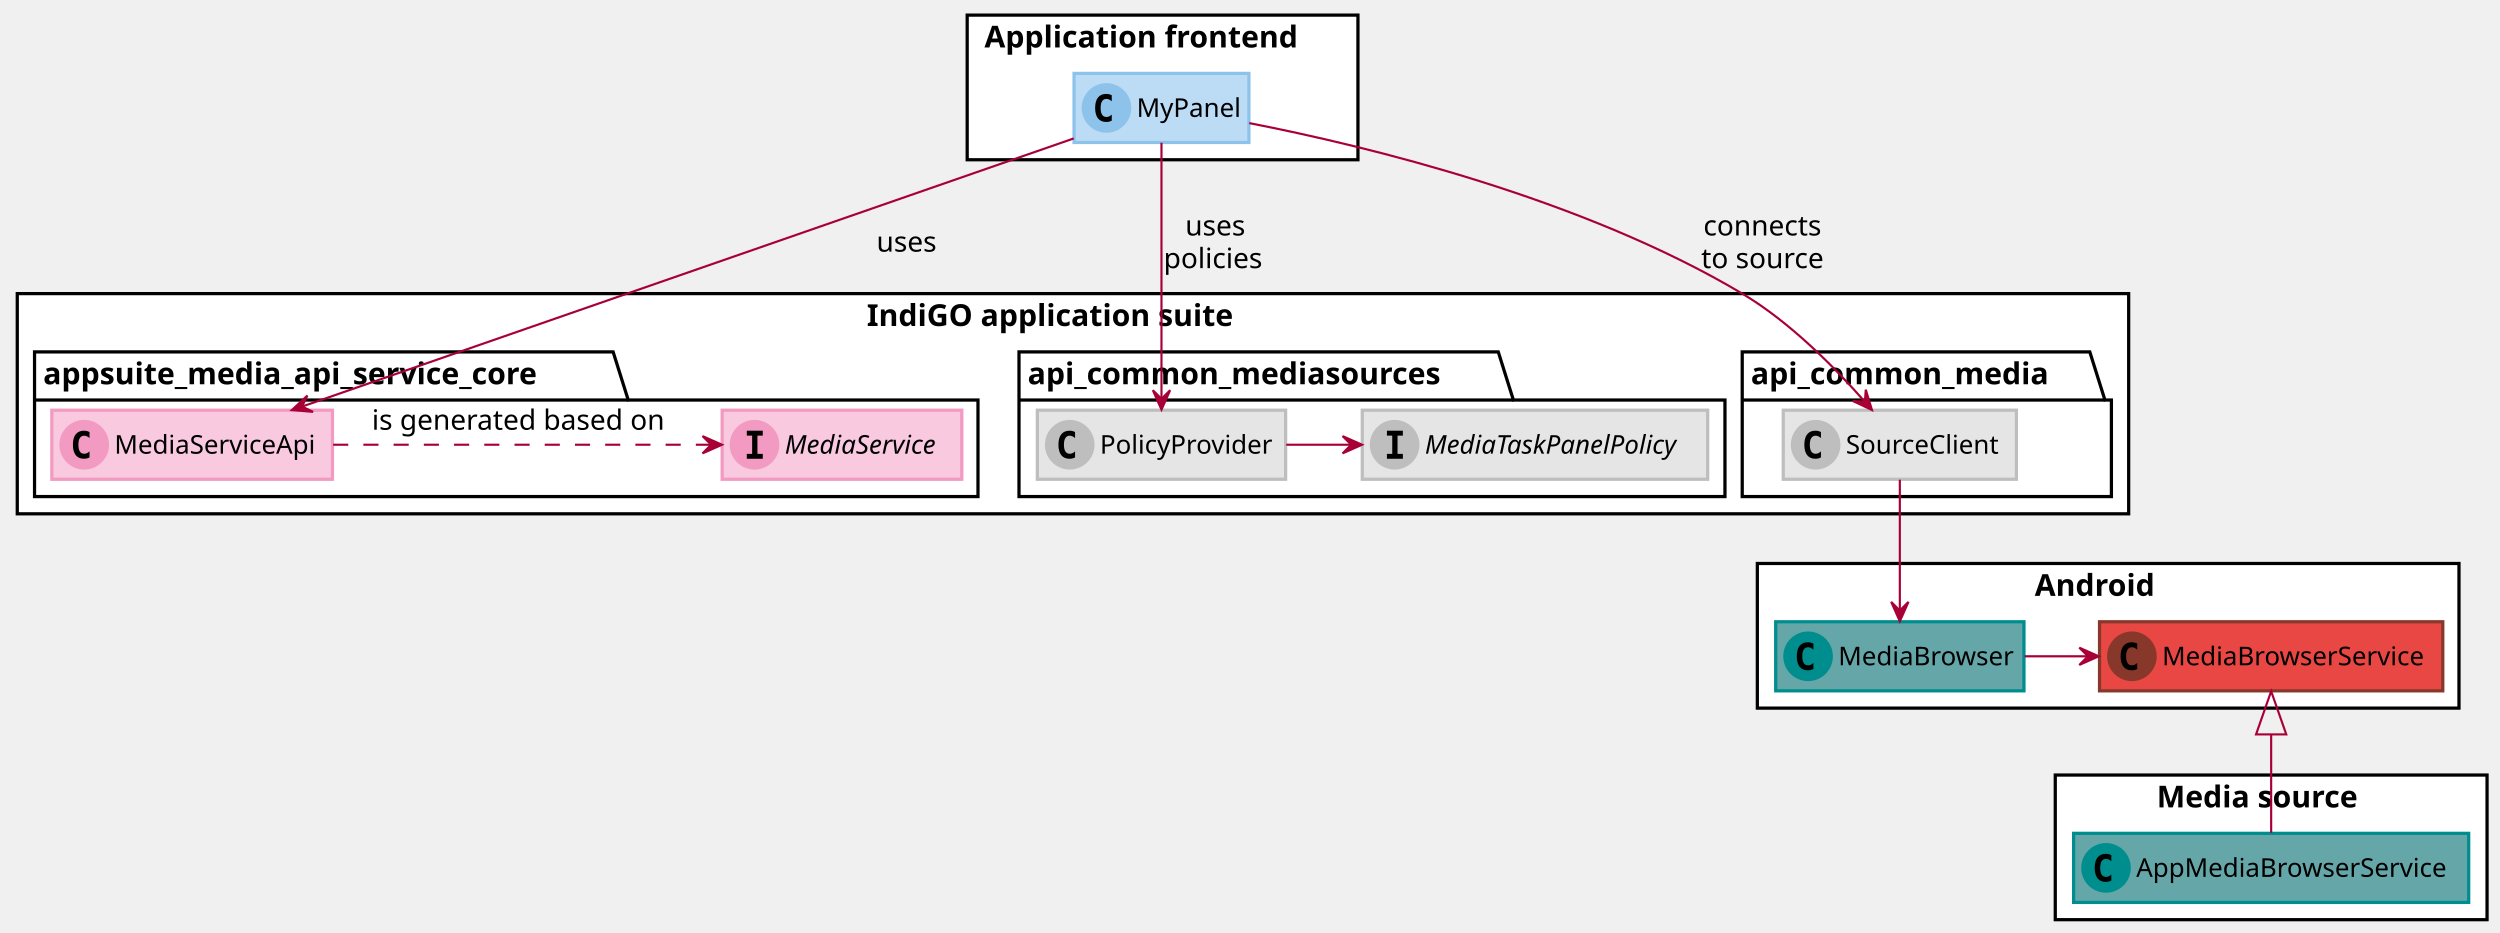
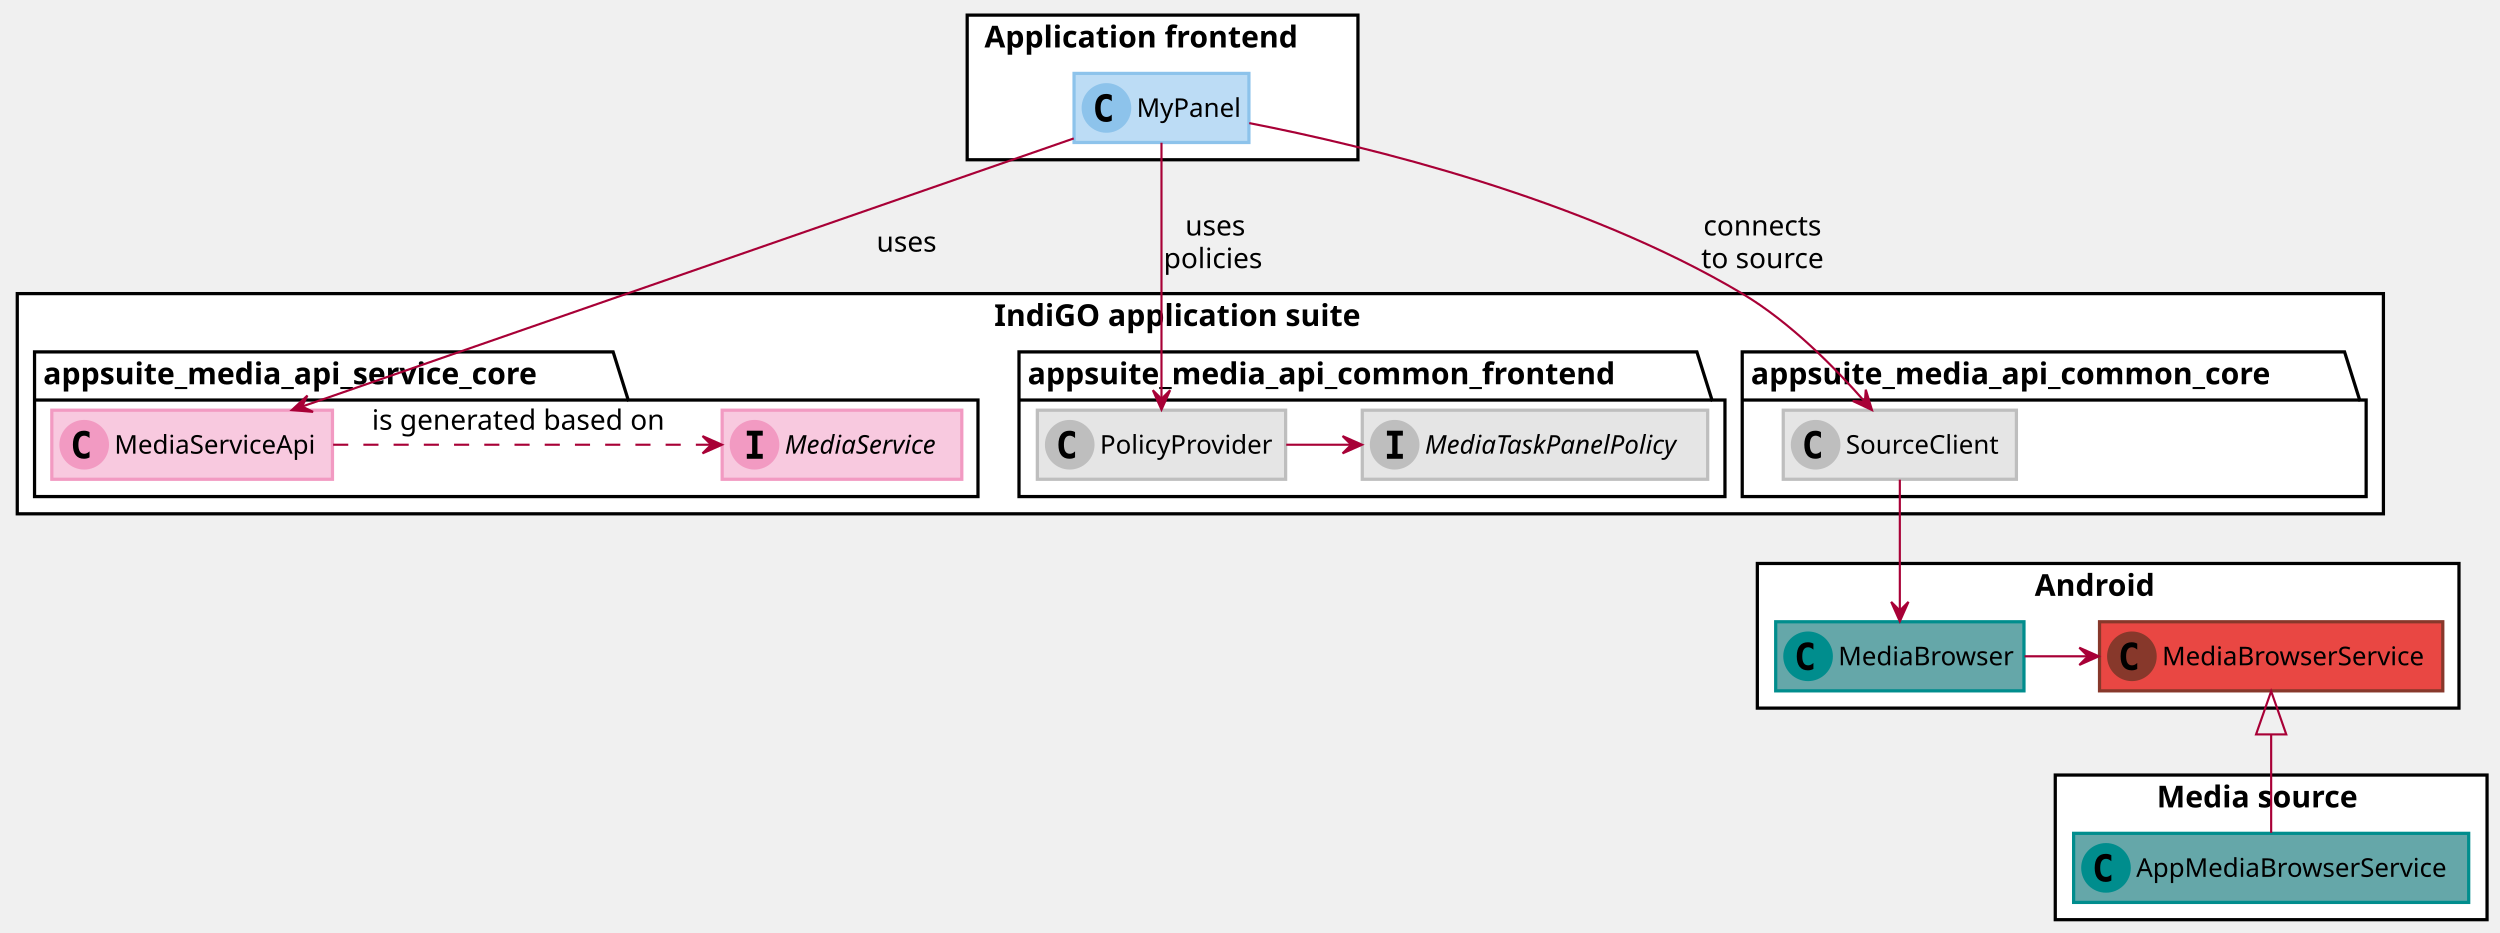
<svg xmlns="http://www.w3.org/2000/svg" contentScriptType="application/ecmascript" contentStyleType="text/css" height="432px" preserveAspectRatio="none" style="width:1158px;height:432px;background:#FFFFFF;" version="1.1" viewBox="0 0 1158 432" width="1158px" zoomAndPan="magnify">
  <defs />
  <g>
    <rect fill="#FFFFFF" height="67" style="stroke:#000000;stroke-width:1.5;" width="181" x="448" y="7" />
    <text fill="#000000" font-family="sans-serif" font-size="14" font-weight="bold" lengthAdjust="spacing" textLength="165" x="456" y="21.995">Application frontend</text>
-     <rect fill="#FFFFFF" height="102" style="stroke:#000000;stroke-width:1.5;" width="978" x="8" y="136" />
-     <text fill="#000000" font-family="sans-serif" font-size="14" font-weight="bold" lengthAdjust="spacing" textLength="191" x="401.5" y="150.995">IndiGO application suite</text>
+     <rect fill="#FFFFFF" height="102" style="stroke:#000000;stroke-width:1.5;" width="1096" x="8" y="136" />
+     <text fill="#000000" font-family="sans-serif" font-size="14" font-weight="bold" lengthAdjust="spacing" textLength="191" x="460.5" y="150.995">IndiGO application suite</text>
    <polygon fill="#FFFFFF" points="16,163,284,163,291,185.297,453,185.297,453,230,16,230,16,163" style="stroke:#000000;stroke-width:1.5;" />
    <line style="stroke:#000000;stroke-width:1.5;" x1="16" x2="291" y1="185.297" y2="185.297" />
    <text fill="#000000" font-family="sans-serif" font-size="14" font-weight="bold" lengthAdjust="spacing" textLength="262" x="20" y="177.995">appsuite_media_api_service_core</text>
-     <polygon fill="#FFFFFF" points="807,163,968,163,975,185.297,978,185.297,978,230,807,230,807,163" style="stroke:#000000;stroke-width:1.5;" />
-     <line style="stroke:#000000;stroke-width:1.5;" x1="807" x2="975" y1="185.297" y2="185.297" />
-     <text fill="#000000" font-family="sans-serif" font-size="14" font-weight="bold" lengthAdjust="spacing" textLength="155" x="811" y="177.995">api_common_media</text>
-     <polygon fill="#FFFFFF" points="472,163,694,163,701,185.297,799,185.297,799,230,472,230,472,163" style="stroke:#000000;stroke-width:1.5;" />
-     <line style="stroke:#000000;stroke-width:1.5;" x1="472" x2="701" y1="185.297" y2="185.297" />
-     <text fill="#000000" font-family="sans-serif" font-size="14" font-weight="bold" lengthAdjust="spacing" textLength="216" x="476" y="177.995">api_common_mediasources</text>
+     <polygon fill="#FFFFFF" points="807,163,1086,163,1093,185.297,1096,185.297,1096,230,807,230,807,163" style="stroke:#000000;stroke-width:1.5;" />
+     <line style="stroke:#000000;stroke-width:1.5;" x1="807" x2="1093" y1="185.297" y2="185.297" />
+     <text fill="#000000" font-family="sans-serif" font-size="14" font-weight="bold" lengthAdjust="spacing" textLength="273" x="811" y="177.995">appsuite_media_api_common_core</text>
+     <polygon fill="#FFFFFF" points="472,163,786,163,793,185.297,799,185.297,799,230,472,230,472,163" style="stroke:#000000;stroke-width:1.5;" />
+     <line style="stroke:#000000;stroke-width:1.5;" x1="472" x2="793" y1="185.297" y2="185.297" />
+     <text fill="#000000" font-family="sans-serif" font-size="14" font-weight="bold" lengthAdjust="spacing" textLength="308" x="476" y="177.995">appsuite_media_api_common_frontend</text>
    <rect fill="#FFFFFF" height="67" style="stroke:#000000;stroke-width:1.5;" width="325" x="814" y="261" />
    <text fill="#000000" font-family="sans-serif" font-size="14" font-weight="bold" lengthAdjust="spacing" textLength="63" x="942.5" y="275.995">Android</text>
    <rect fill="#FFFFFF" height="67" style="stroke:#000000;stroke-width:1.5;" width="200" x="952" y="359" />
    <text fill="#000000" font-family="sans-serif" font-size="14" font-weight="bold" lengthAdjust="spacing" textLength="106" x="999" y="373.995">Media source</text>
    <rect codeLine="4" fill="#BCDCF5" height="32" id="MyPanel" style="stroke:#8DC3EB;stroke-width:1.5;" width="81" x="497.5" y="34" />
    <ellipse cx="512.5" cy="50" fill="#8DC3EB" rx="11" ry="11" style="stroke:#8DC3EB;stroke-width:1.0;" />
    <path d="M514.969,55.875 Q514.391,56.188 513.75,56.344 Q513.109,56.5 512.406,56.5 Q509.906,56.5 508.578,54.828 Q507.266,53.156 507.266,50 Q507.266,46.844 508.578,45.172 Q509.906,43.5 512.406,43.5 Q513.109,43.5 513.75,43.656 Q514.406,43.812 514.969,44.125 L514.969,46.922 Q514.344,46.359 513.75,46.094 Q513.156,45.812 512.531,45.812 Q511.188,45.812 510.5,46.875 Q509.812,47.938 509.812,50 Q509.812,52.078 510.5,53.141 Q511.188,54.188 512.531,54.188 Q513.156,54.188 513.75,53.922 Q514.344,53.656 514.969,53.078 L514.969,55.875 Z " fill="#000000" />
    <text fill="#000000" font-family="sans-serif" font-size="12" lengthAdjust="spacing" textLength="49" x="526.5" y="54.154">MyPanel</text>
    <rect codeLine="9" fill="#F8C9DF" height="32" id="MediaService" style="stroke:#F29AC2;stroke-width:1.5;" width="111" x="334.5" y="190" />
    <ellipse cx="349.5" cy="206" fill="#F29AC2" rx="11" ry="11" style="stroke:#F29AC2;stroke-width:1.0;" />
    <path d="M345.922,201.781 L345.922,199.5 L353.312,199.5 L353.312,201.781 L350.844,201.781 L350.844,210.234 L353.312,210.234 L353.312,212.5 L345.922,212.5 L345.922,210.234 L348.391,210.234 L348.391,201.781 L345.922,201.781 Z " fill="#000000" />
    <text fill="#000000" font-family="sans-serif" font-size="12" font-style="italic" lengthAdjust="spacing" textLength="79" x="363.5" y="210.154">MediaService</text>
    <rect codeLine="10" fill="#F8C9DF" height="32" id="MediaServiceApi" style="stroke:#F29AC2;stroke-width:1.5;" width="130" x="24" y="190" />
    <ellipse cx="39" cy="206" fill="#F29AC2" rx="11" ry="11" style="stroke:#F29AC2;stroke-width:1.0;" />
    <path d="M41.469,211.875 Q40.891,212.188 40.25,212.344 Q39.609,212.5 38.906,212.5 Q36.406,212.5 35.078,210.828 Q33.766,209.156 33.766,206 Q33.766,202.844 35.078,201.172 Q36.406,199.5 38.906,199.5 Q39.609,199.5 40.25,199.656 Q40.906,199.812 41.469,200.125 L41.469,202.922 Q40.844,202.359 40.25,202.094 Q39.656,201.812 39.031,201.812 Q37.688,201.812 37,202.875 Q36.312,203.938 36.312,206 Q36.312,208.078 37,209.141 Q37.688,210.188 39.031,210.188 Q39.656,210.188 40.25,209.922 Q40.844,209.656 41.469,209.078 L41.469,211.875 Z " fill="#000000" />
    <text fill="#000000" font-family="sans-serif" font-size="12" lengthAdjust="spacing" textLength="98" x="53" y="210.154">MediaServiceApi</text>
    <rect codeLine="15" fill="#E5E5E5" height="32" id="SourceClient" style="stroke:#BEBEBE;stroke-width:1.5;" width="108" x="826" y="190" />
    <ellipse cx="841" cy="206" fill="#BEBEBE" rx="11" ry="11" style="stroke:#BEBEBE;stroke-width:1.0;" />
    <path d="M843.469,211.875 Q842.891,212.188 842.25,212.344 Q841.609,212.5 840.906,212.5 Q838.406,212.5 837.078,210.828 Q835.766,209.156 835.766,206 Q835.766,202.844 837.078,201.172 Q838.406,199.5 840.906,199.5 Q841.609,199.5 842.25,199.656 Q842.906,199.812 843.469,200.125 L843.469,202.922 Q842.844,202.359 842.25,202.094 Q841.656,201.812 841.031,201.812 Q839.688,201.812 839,202.875 Q838.312,203.938 838.312,206 Q838.312,208.078 839,209.141 Q839.688,210.188 841.031,210.188 Q841.656,210.188 842.25,209.922 Q842.844,209.656 843.469,209.078 L843.469,211.875 Z " fill="#000000" />
    <text fill="#000000" font-family="sans-serif" font-size="12" lengthAdjust="spacing" textLength="76" x="855" y="210.154">SourceClient</text>
    <rect codeLine="19" fill="#E5E5E5" height="32" id="PolicyProvider" style="stroke:#BEBEBE;stroke-width:1.5;" width="115" x="480.5" y="190" />
    <ellipse cx="495.5" cy="206" fill="#BEBEBE" rx="11" ry="11" style="stroke:#BEBEBE;stroke-width:1.0;" />
    <path d="M497.969,211.875 Q497.391,212.188 496.75,212.344 Q496.109,212.5 495.406,212.5 Q492.906,212.5 491.578,210.828 Q490.266,209.156 490.266,206 Q490.266,202.844 491.578,201.172 Q492.906,199.5 495.406,199.5 Q496.109,199.5 496.75,199.656 Q497.406,199.812 497.969,200.125 L497.969,202.922 Q497.344,202.359 496.75,202.094 Q496.156,201.812 495.531,201.812 Q494.188,201.812 493.5,202.875 Q492.812,203.938 492.812,206 Q492.812,208.078 493.5,209.141 Q494.188,210.188 495.531,210.188 Q496.156,210.188 496.75,209.922 Q497.344,209.656 497.969,209.078 L497.969,211.875 Z " fill="#000000" />
    <text fill="#000000" font-family="sans-serif" font-size="12" lengthAdjust="spacing" textLength="83" x="509.5" y="210.154">PolicyProvider</text>
    <rect codeLine="20" fill="#E5E5E5" height="32" id="MediaTaskPanelPolicy" style="stroke:#BEBEBE;stroke-width:1.5;" width="160" x="631" y="190" />
    <ellipse cx="646" cy="206" fill="#BEBEBE" rx="11" ry="11" style="stroke:#BEBEBE;stroke-width:1.0;" />
    <path d="M642.422,201.781 L642.422,199.5 L649.812,199.5 L649.812,201.781 L647.344,201.781 L647.344,210.234 L649.812,210.234 L649.812,212.5 L642.422,212.5 L642.422,210.234 L644.891,210.234 L644.891,201.781 L642.422,201.781 Z " fill="#000000" />
    <text fill="#000000" font-family="sans-serif" font-size="12" font-style="italic" lengthAdjust="spacing" textLength="128" x="660" y="210.154">MediaTaskPanelPolicy</text>
    <rect codeLine="25" fill="#65A7A9" height="32" id="MediaBrowser" style="stroke:#008D8D;stroke-width:1.5;" width="115" x="822.5" y="288" />
    <ellipse cx="837.5" cy="304" fill="#008D8D" rx="11" ry="11" style="stroke:#008D8D;stroke-width:1.0;" />
    <path d="M839.969,309.875 Q839.391,310.188 838.75,310.344 Q838.109,310.5 837.406,310.5 Q834.906,310.5 833.578,308.828 Q832.266,307.156 832.266,304 Q832.266,300.844 833.578,299.172 Q834.906,297.5 837.406,297.5 Q838.109,297.5 838.75,297.656 Q839.406,297.812 839.969,298.125 L839.969,300.922 Q839.344,300.359 838.75,300.094 Q838.156,299.812 837.531,299.812 Q836.188,299.812 835.5,300.875 Q834.812,301.938 834.812,304 Q834.812,306.078 835.5,307.141 Q836.188,308.188 837.531,308.188 Q838.156,308.188 838.75,307.922 Q839.344,307.656 839.969,307.078 L839.969,309.875 Z " fill="#000000" />
    <text fill="#000000" font-family="sans-serif" font-size="12" lengthAdjust="spacing" textLength="83" x="851.5" y="308.154">MediaBrowser</text>
    <rect codeLine="26" fill="#E94743" height="32" id="MediaBrowserService" style="stroke:#87382B;stroke-width:1.5;" width="159" x="972.5" y="288" />
    <ellipse cx="987.5" cy="304" fill="#87382B" rx="11" ry="11" style="stroke:#87382B;stroke-width:1.0;" />
    <path d="M989.969,309.875 Q989.391,310.188 988.75,310.344 Q988.109,310.5 987.406,310.5 Q984.906,310.5 983.578,308.828 Q982.266,307.156 982.266,304 Q982.266,300.844 983.578,299.172 Q984.906,297.5 987.406,297.5 Q988.109,297.5 988.75,297.656 Q989.406,297.812 989.969,298.125 L989.969,300.922 Q989.344,300.359 988.75,300.094 Q988.156,299.812 987.531,299.812 Q986.188,299.812 985.5,300.875 Q984.812,301.938 984.812,304 Q984.812,306.078 985.5,307.141 Q986.188,308.188 987.531,308.188 Q988.156,308.188 988.75,307.922 Q989.344,307.656 989.969,307.078 L989.969,309.875 Z " fill="#000000" />
    <text fill="#000000" font-family="sans-serif" font-size="12" lengthAdjust="spacing" textLength="127" x="1001.5" y="308.154">MediaBrowserService</text>
    <rect codeLine="30" fill="#65A7A9" height="32" id="AppMediaBrowserService" style="stroke:#008D8D;stroke-width:1.5;" width="183" x="960.5" y="386" />
    <ellipse cx="975.5" cy="402" fill="#008D8D" rx="11" ry="11" style="stroke:#008D8D;stroke-width:1.0;" />
    <path d="M977.969,407.875 Q977.391,408.188 976.75,408.344 Q976.109,408.5 975.406,408.5 Q972.906,408.5 971.578,406.828 Q970.266,405.156 970.266,402 Q970.266,398.844 971.578,397.172 Q972.906,395.5 975.406,395.5 Q976.109,395.5 976.75,395.656 Q977.406,395.812 977.969,396.125 L977.969,398.922 Q977.344,398.359 976.75,398.094 Q976.156,397.812 975.531,397.812 Q974.188,397.812 973.5,398.875 Q972.812,399.938 972.812,402 Q972.812,404.078 973.5,405.141 Q974.188,406.188 975.531,406.188 Q976.156,406.188 976.75,405.922 Q977.344,405.656 977.969,405.078 L977.969,407.875 Z " fill="#000000" />
    <text fill="#000000" font-family="sans-serif" font-size="12" lengthAdjust="spacing" textLength="151" x="989.5" y="406.154">AppMediaBrowserService</text>
    <path codeLine="12" d="M154.312,206 C206.3,206 278.509,206 329.26,206 " fill="none" id="MediaServiceApi-to-MediaService" style="stroke:#A80036;stroke-width:1.0;stroke-dasharray:7.0,7.0;" />
    <polygon fill="#A80036" points="334.411,206,325.411,202,329.411,206,325.411,210,334.411,206" style="stroke:#A80036;stroke-width:1.0;" />
    <text fill="#000000" font-family="sans-serif" font-size="13" lengthAdjust="spacing" textLength="144" x="172.25" y="199.067">is generated based on</text>
    <path d="M1052,340.325 C1052,355.961 1052,373.445 1052,385.793 " fill="none" id="MediaBrowserService-backto-AppMediaBrowserService" style="stroke:#A80036;stroke-width:1.0;" />
    <polygon fill="none" points="1045,340.183,1052,320.183,1059,340.183,1045,340.183" style="stroke:#A80036;stroke-width:1.0;" />
    <path codeLine="33" d="M578.667,57.015 C633.512,67.765 732.85,91.861 807,136 C829.255,149.247 850.098,170.467 863.769,186.075 " fill="none" id="MyPanel-to-SourceClient" style="stroke:#A80036;stroke-width:1.0;" />
    <polygon fill="#A80036" points="867.087,189.914,864.228,180.489,863.817,186.131,858.176,185.72,867.087,189.914" style="stroke:#A80036;stroke-width:1.0;" />
    <text fill="#000000" font-family="sans-serif" font-size="13" lengthAdjust="spacing" textLength="58" x="789" y="109.067">connects</text>
    <text fill="#000000" font-family="sans-serif" font-size="13" lengthAdjust="spacing" textLength="60" x="788" y="124.2">to source</text>
    <path codeLine="34" d="M538,66.107 C538,94.366 538,152.873 538,184.533 " fill="none" id="MyPanel-to-PolicyProvider" style="stroke:#A80036;stroke-width:1.0;" />
    <polygon fill="#A80036" points="538,189.747,542,180.747,538,184.747,534,180.747,538,189.747" style="stroke:#A80036;stroke-width:1.0;" />
    <text fill="#000000" font-family="sans-serif" font-size="13" lengthAdjust="spacing" textLength="30" x="549" y="109.067">uses</text>
    <text fill="#000000" font-family="sans-serif" font-size="13" lengthAdjust="spacing" textLength="50" x="539" y="124.2">policies</text>
    <path codeLine="35" d="M595.779,206 C605.744,206 615.709,206 625.674,206 " fill="none" id="PolicyProvider-to-MediaTaskPanelPolicy" style="stroke:#A80036;stroke-width:1.0;" />
    <polygon fill="#A80036" points="630.886,206,621.886,202,625.886,206,621.886,210,630.886,206" style="stroke:#A80036;stroke-width:1.0;" />
    <path codeLine="36" d="M497.362,64.119 C415.289,92.635 229.93,157.036 139.935,188.303 " fill="none" id="MyPanel-to-MediaServiceApi" style="stroke:#A80036;stroke-width:1.0;" />
    <polygon fill="#A80036" points="135.198,189.949,145.012,190.774,139.921,188.308,142.386,183.217,135.198,189.949" style="stroke:#A80036;stroke-width:1.0;" />
    <text fill="#000000" font-family="sans-serif" font-size="13" lengthAdjust="spacing" textLength="30" x="406" y="116.567">uses</text>
    <path codeLine="37" d="M880,222.183 C880,238.638 880,264.233 880,282.409 " fill="none" id="SourceClient-to-MediaBrowser" style="stroke:#A80036;stroke-width:1.0;" />
    <polygon fill="#A80036" points="880,287.793,884,278.793,880,282.793,876,278.793,880,287.793" style="stroke:#A80036;stroke-width:1.0;" />
    <path codeLine="38" d="M937.781,304 C947.533,304 957.285,304 967.037,304 " fill="none" id="MediaBrowser-to-MediaBrowserService" style="stroke:#A80036;stroke-width:1.0;" />
    <polygon fill="#A80036" points="972.136,304,963.136,300,967.136,304,963.136,308,972.136,304" style="stroke:#A80036;stroke-width:1.0;" />
  </g>
</svg>
